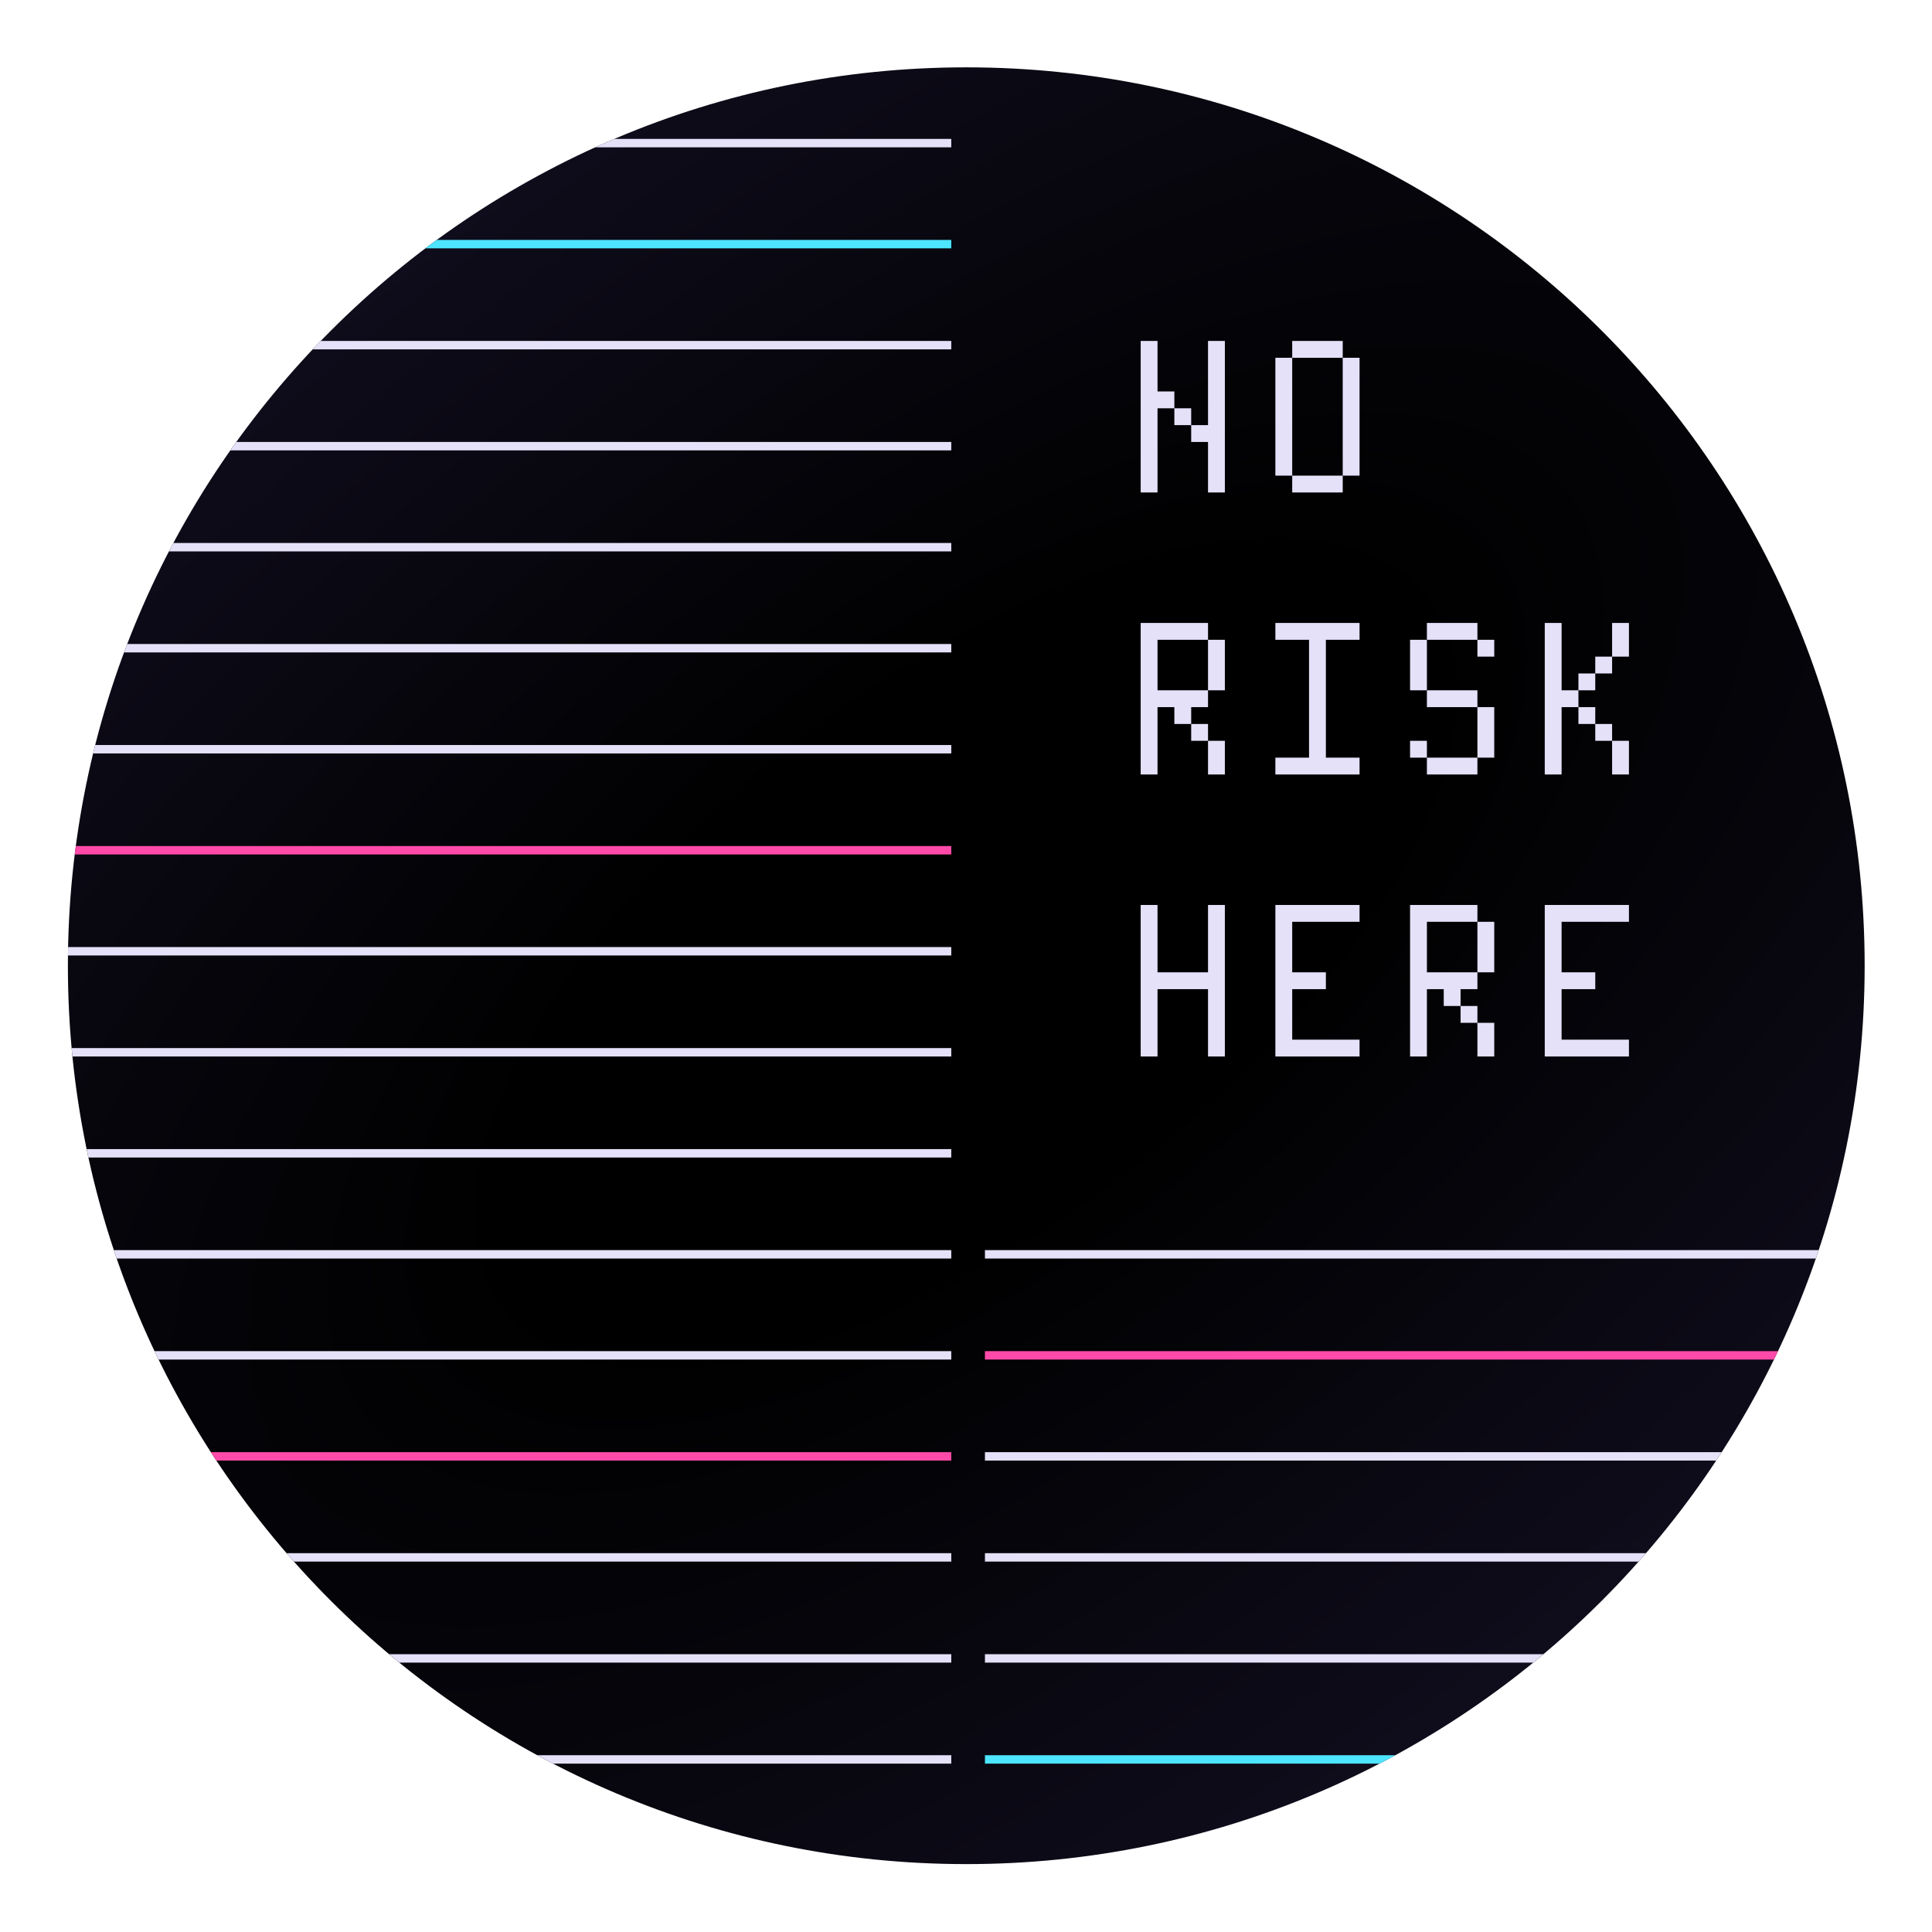
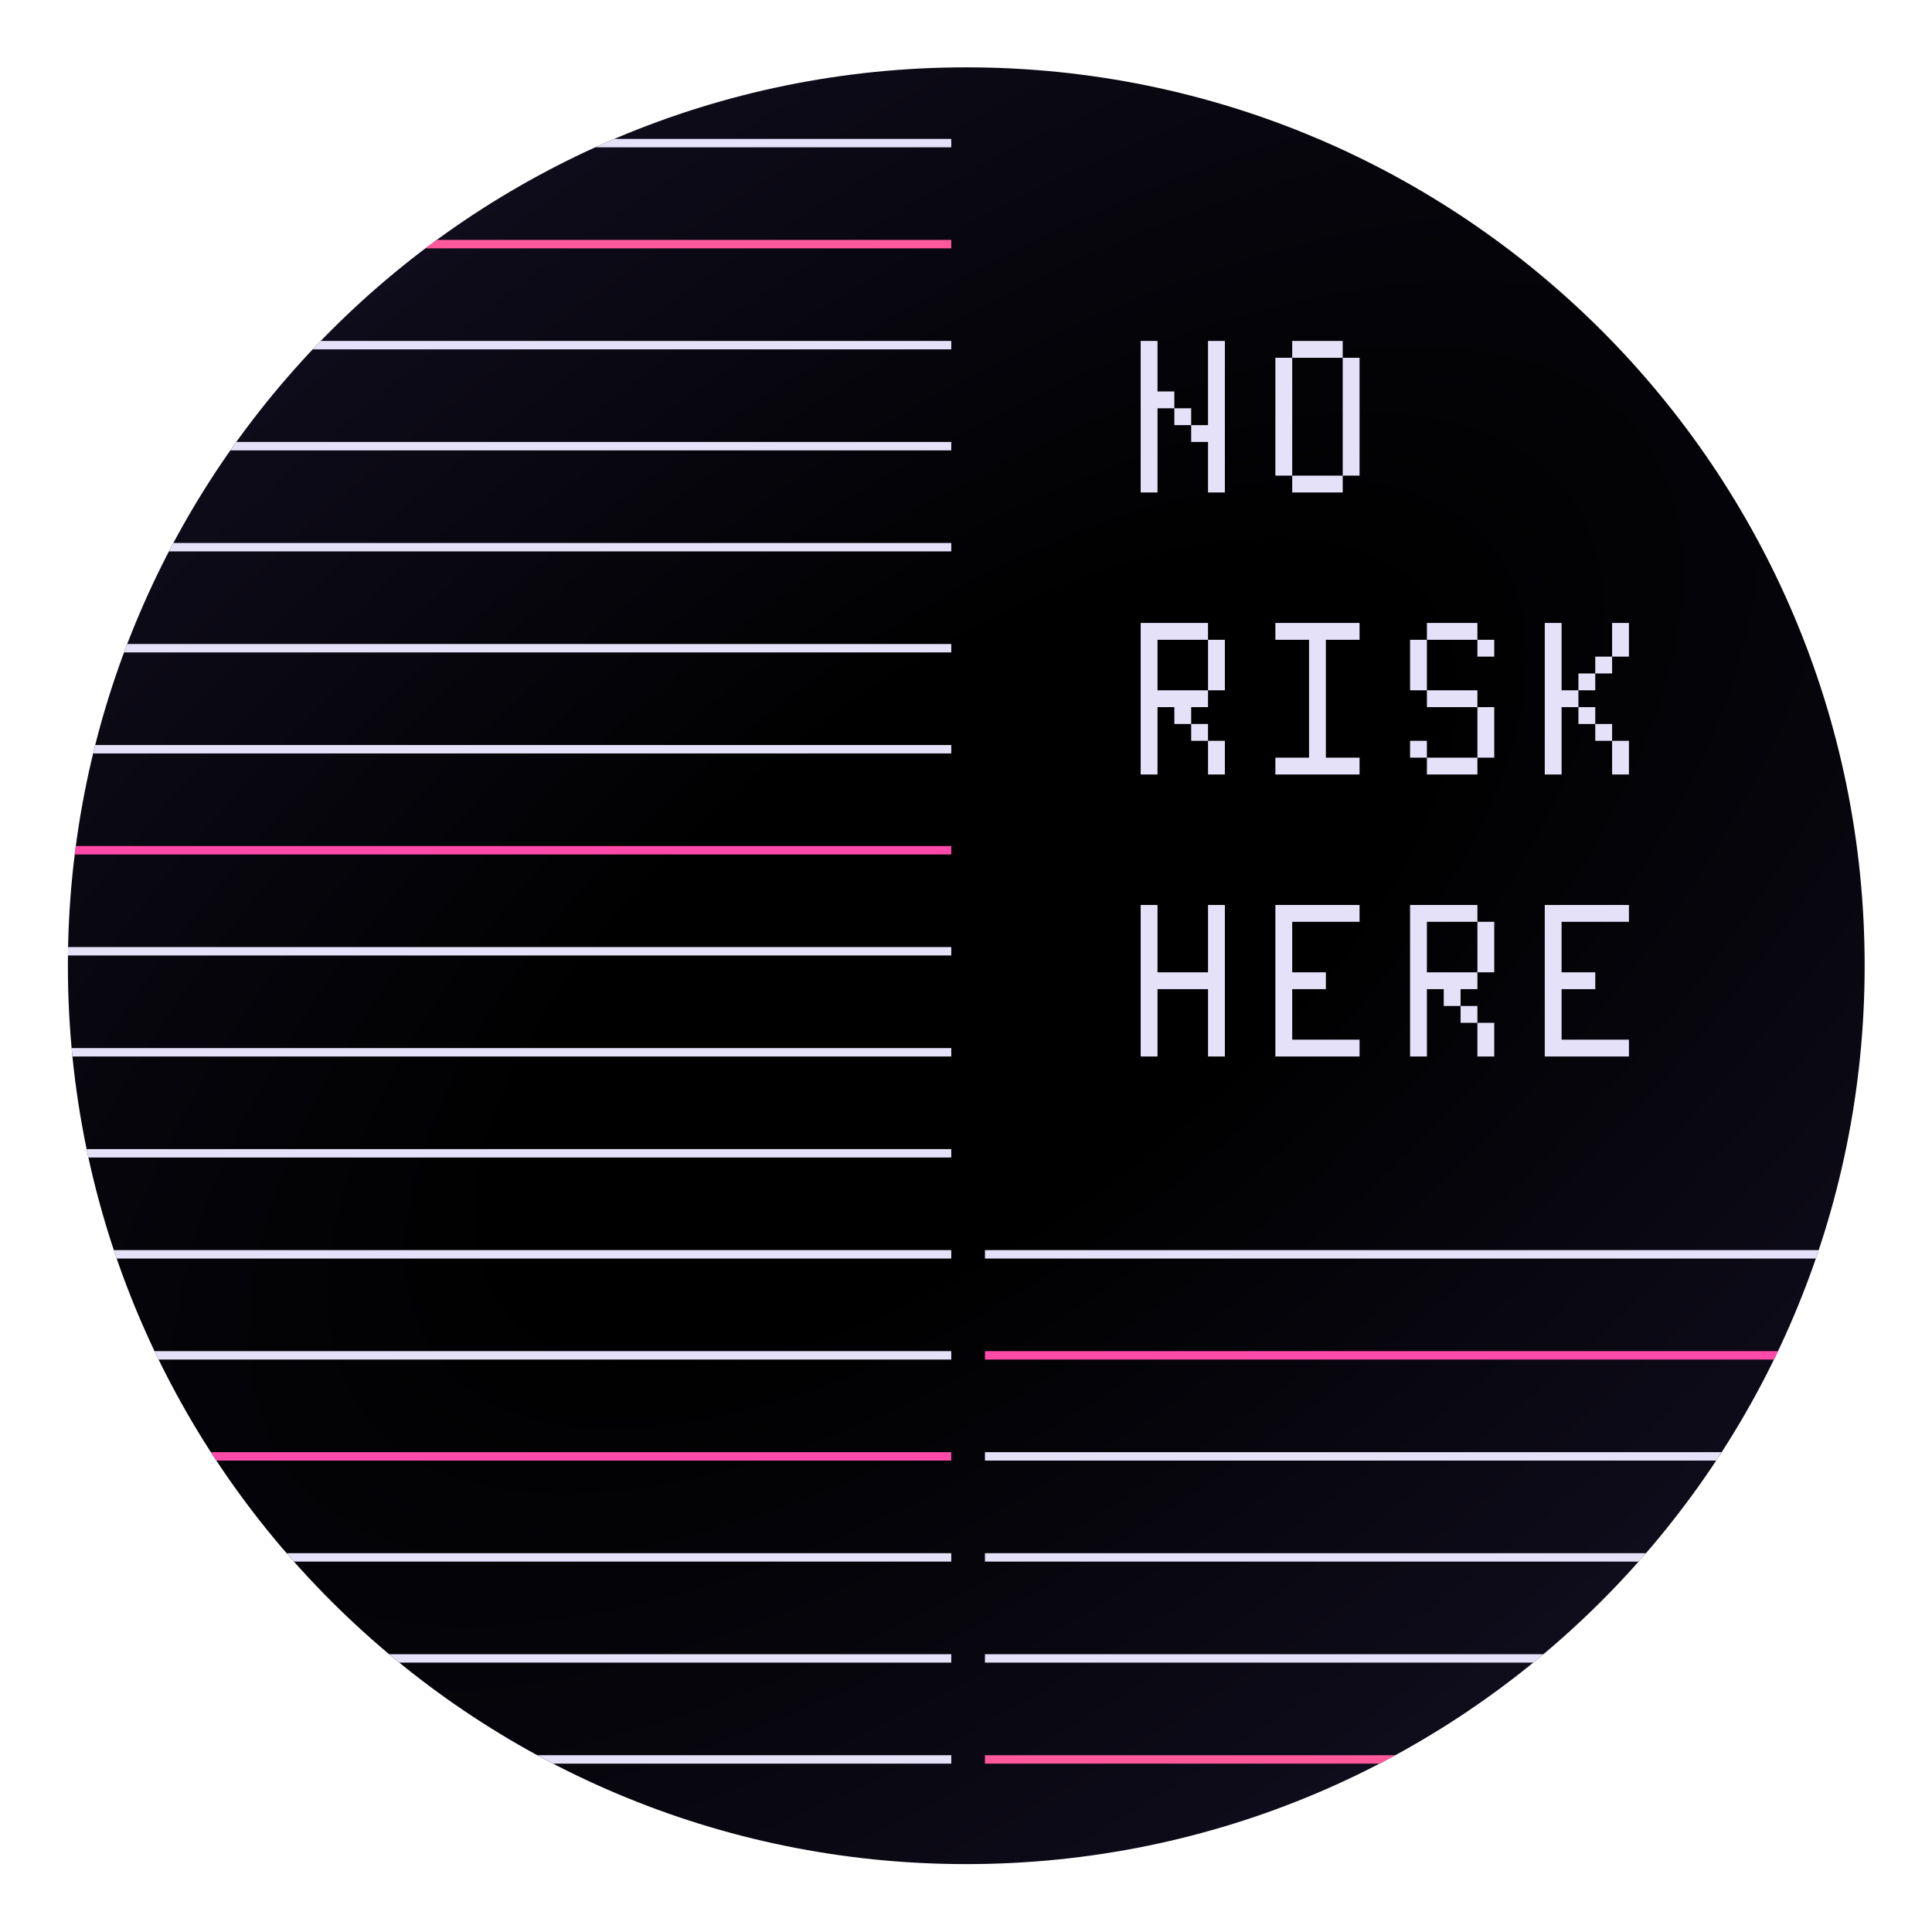
<svg xmlns="http://www.w3.org/2000/svg" width="459" height="459" viewBox="0 0 459 459" fill="none">
  <ellipse cx="229.565" cy="229.435" rx="213.435" ry="213.435" transform="rotate(90 229.565 229.435)" fill="url(#paint0_radial_38_6413)" />
  <mask id="mask0_38_6413" style="mask-type:alpha" maskUnits="userSpaceOnUse" x="16" y="16" width="427" height="427">
    <ellipse cx="229.565" cy="229.435" rx="213.435" ry="213.435" transform="rotate(90 229.565 229.435)" fill="url(#paint1_radial_38_6413)" />
  </mask>
  <g mask="url(#mask0_38_6413)">
    <line x1="464" y1="298" x2="234" y2="298" stroke="#E5E1F9" stroke-width="2" />
    <line x1="464" y1="322" x2="234" y2="322" stroke="#FF4AA9" stroke-width="2" />
    <line x1="464" y1="346" x2="234" y2="346" stroke="#E5E1F9" stroke-width="2" />
    <line x1="464" y1="370" x2="234" y2="370" stroke="#E5E1F9" stroke-width="2" />
    <line x1="464" y1="394" x2="234" y2="394" stroke="#E5E1F9" stroke-width="2" />
-     <line x1="464" y1="418" x2="234" y2="418" stroke="#4DE5FF" stroke-width="2" />
-     <line x1="226" y1="58" x2="85" y2="58" stroke="#4DE5FF" stroke-width="2" />
+     <line x1="464" y1="418" x2="234" y2="418" stroke="#FF599C" stroke-width="2" />
+     <line x1="226" y1="58" x2="85" y2="58" stroke="#FF599C" stroke-width="2" />
    <line x1="226" y1="82" x2="-4" y2="82" stroke="#E5E1F9" stroke-width="2" />
    <line x1="226" y1="106" x2="-4" y2="106" stroke="#E5E1F9" stroke-width="2" />
    <line x1="226" y1="130" x2="-4" y2="130" stroke="#E5E1F9" stroke-width="2" />
    <line x1="226" y1="154" x2="-4" y2="154" stroke="#E5E1F9" stroke-width="2" />
    <line x1="226" y1="178" x2="-4" y2="178" stroke="#E5E1F9" stroke-width="2" />
    <line x1="226" y1="202" x2="-4" y2="202" stroke="#FF4AA9" stroke-width="2" />
    <line x1="226" y1="226" x2="-4" y2="226" stroke="#E5E1F9" stroke-width="2" />
    <line x1="226" y1="250" x2="-4" y2="250" stroke="#E5E1F9" stroke-width="2" />
    <line x1="226" y1="274" x2="-4" y2="274" stroke="#E5E1F9" stroke-width="2" />
    <line x1="226" y1="298" x2="-4" y2="298" stroke="#E5E1F9" stroke-width="2" />
    <line x1="226" y1="322" x2="-4" y2="322" stroke="#E5E1F9" stroke-width="2" />
    <line x1="226" y1="346" x2="-4" y2="346" stroke="#FF4AA9" stroke-width="2" />
    <line x1="226" y1="370" x2="-4" y2="370" stroke="#E5E1F9" stroke-width="2" />
    <line x1="226" y1="394" x2="-4" y2="394" stroke="#E5E1F9" stroke-width="2" />
    <line x1="226" y1="418" x2="-4" y2="418" stroke="#E5E1F9" stroke-width="2" />
    <line x1="226" y1="34" x2="85" y2="34" stroke="#E5E1F9" stroke-width="2" />
  </g>
  <path d="M287 81H291V117H287V105H283V101H287V81ZM279 97H283V101H279V97ZM271 81H275V93H279V97H275V117H271V81ZM319 85H323V113H319V85ZM307 113H319V117H307V113ZM303 85H307V113H303V85ZM307 81H319V85H307V81ZM271 148H287V152H275V164H287V168H283V172H279V168H275V184H271V148ZM287 152H291V164H287V152ZM283 172H287V176H283V172ZM287 176H291V184H287V176ZM303 148H323V152H315V180H323V184H303V180H311V152H303V148ZM335 152H339V164H335V152ZM351 168H355V180H351V168ZM339 180H351V184H339V180ZM335 176H339V180H335V176ZM339 164H351V168H339V164ZM351 152H355V156H351V152ZM339 148H351V152H339V148ZM383 176H387V184H383V176ZM379 172H383V176H379V172ZM375 168H379V172H375V168ZM367 148H371V164H375V168H371V184H367V148ZM375 160H379V164H375V160ZM379 156H383V160H379V156ZM383 148H387V156H383V148ZM271 215H275V231H287V215H291V251H287V235H275V251H271V215ZM303 215H323V219H307V231H315V235H307V247H323V251H303V215ZM335 215H351V219H339V231H351V235H347V239H343V235H339V251H335V215ZM351 219H355V231H351V219ZM347 239H351V243H347V239ZM351 243H355V251H351V243ZM367 215H387V219H371V231H379V235H371V247H387V251H367V215Z" fill="#E5E1F9" />
  <defs>
    <radialGradient id="paint0_radial_38_6413" cx="0" cy="0" r="1" gradientUnits="userSpaceOnUse" gradientTransform="translate(226.601 229.435) rotate(-36.9988) scale(562.358 1260.17)">
      <stop offset="0.104" />
      <stop offset="1" stop-color="#312859" />
    </radialGradient>
    <radialGradient id="paint1_radial_38_6413" cx="0" cy="0" r="1" gradientUnits="userSpaceOnUse" gradientTransform="translate(226.601 229.435) rotate(-36.9988) scale(562.358 1260.17)">
      <stop offset="0.104" />
      <stop offset="1" stop-color="#312859" />
    </radialGradient>
  </defs>
</svg>
